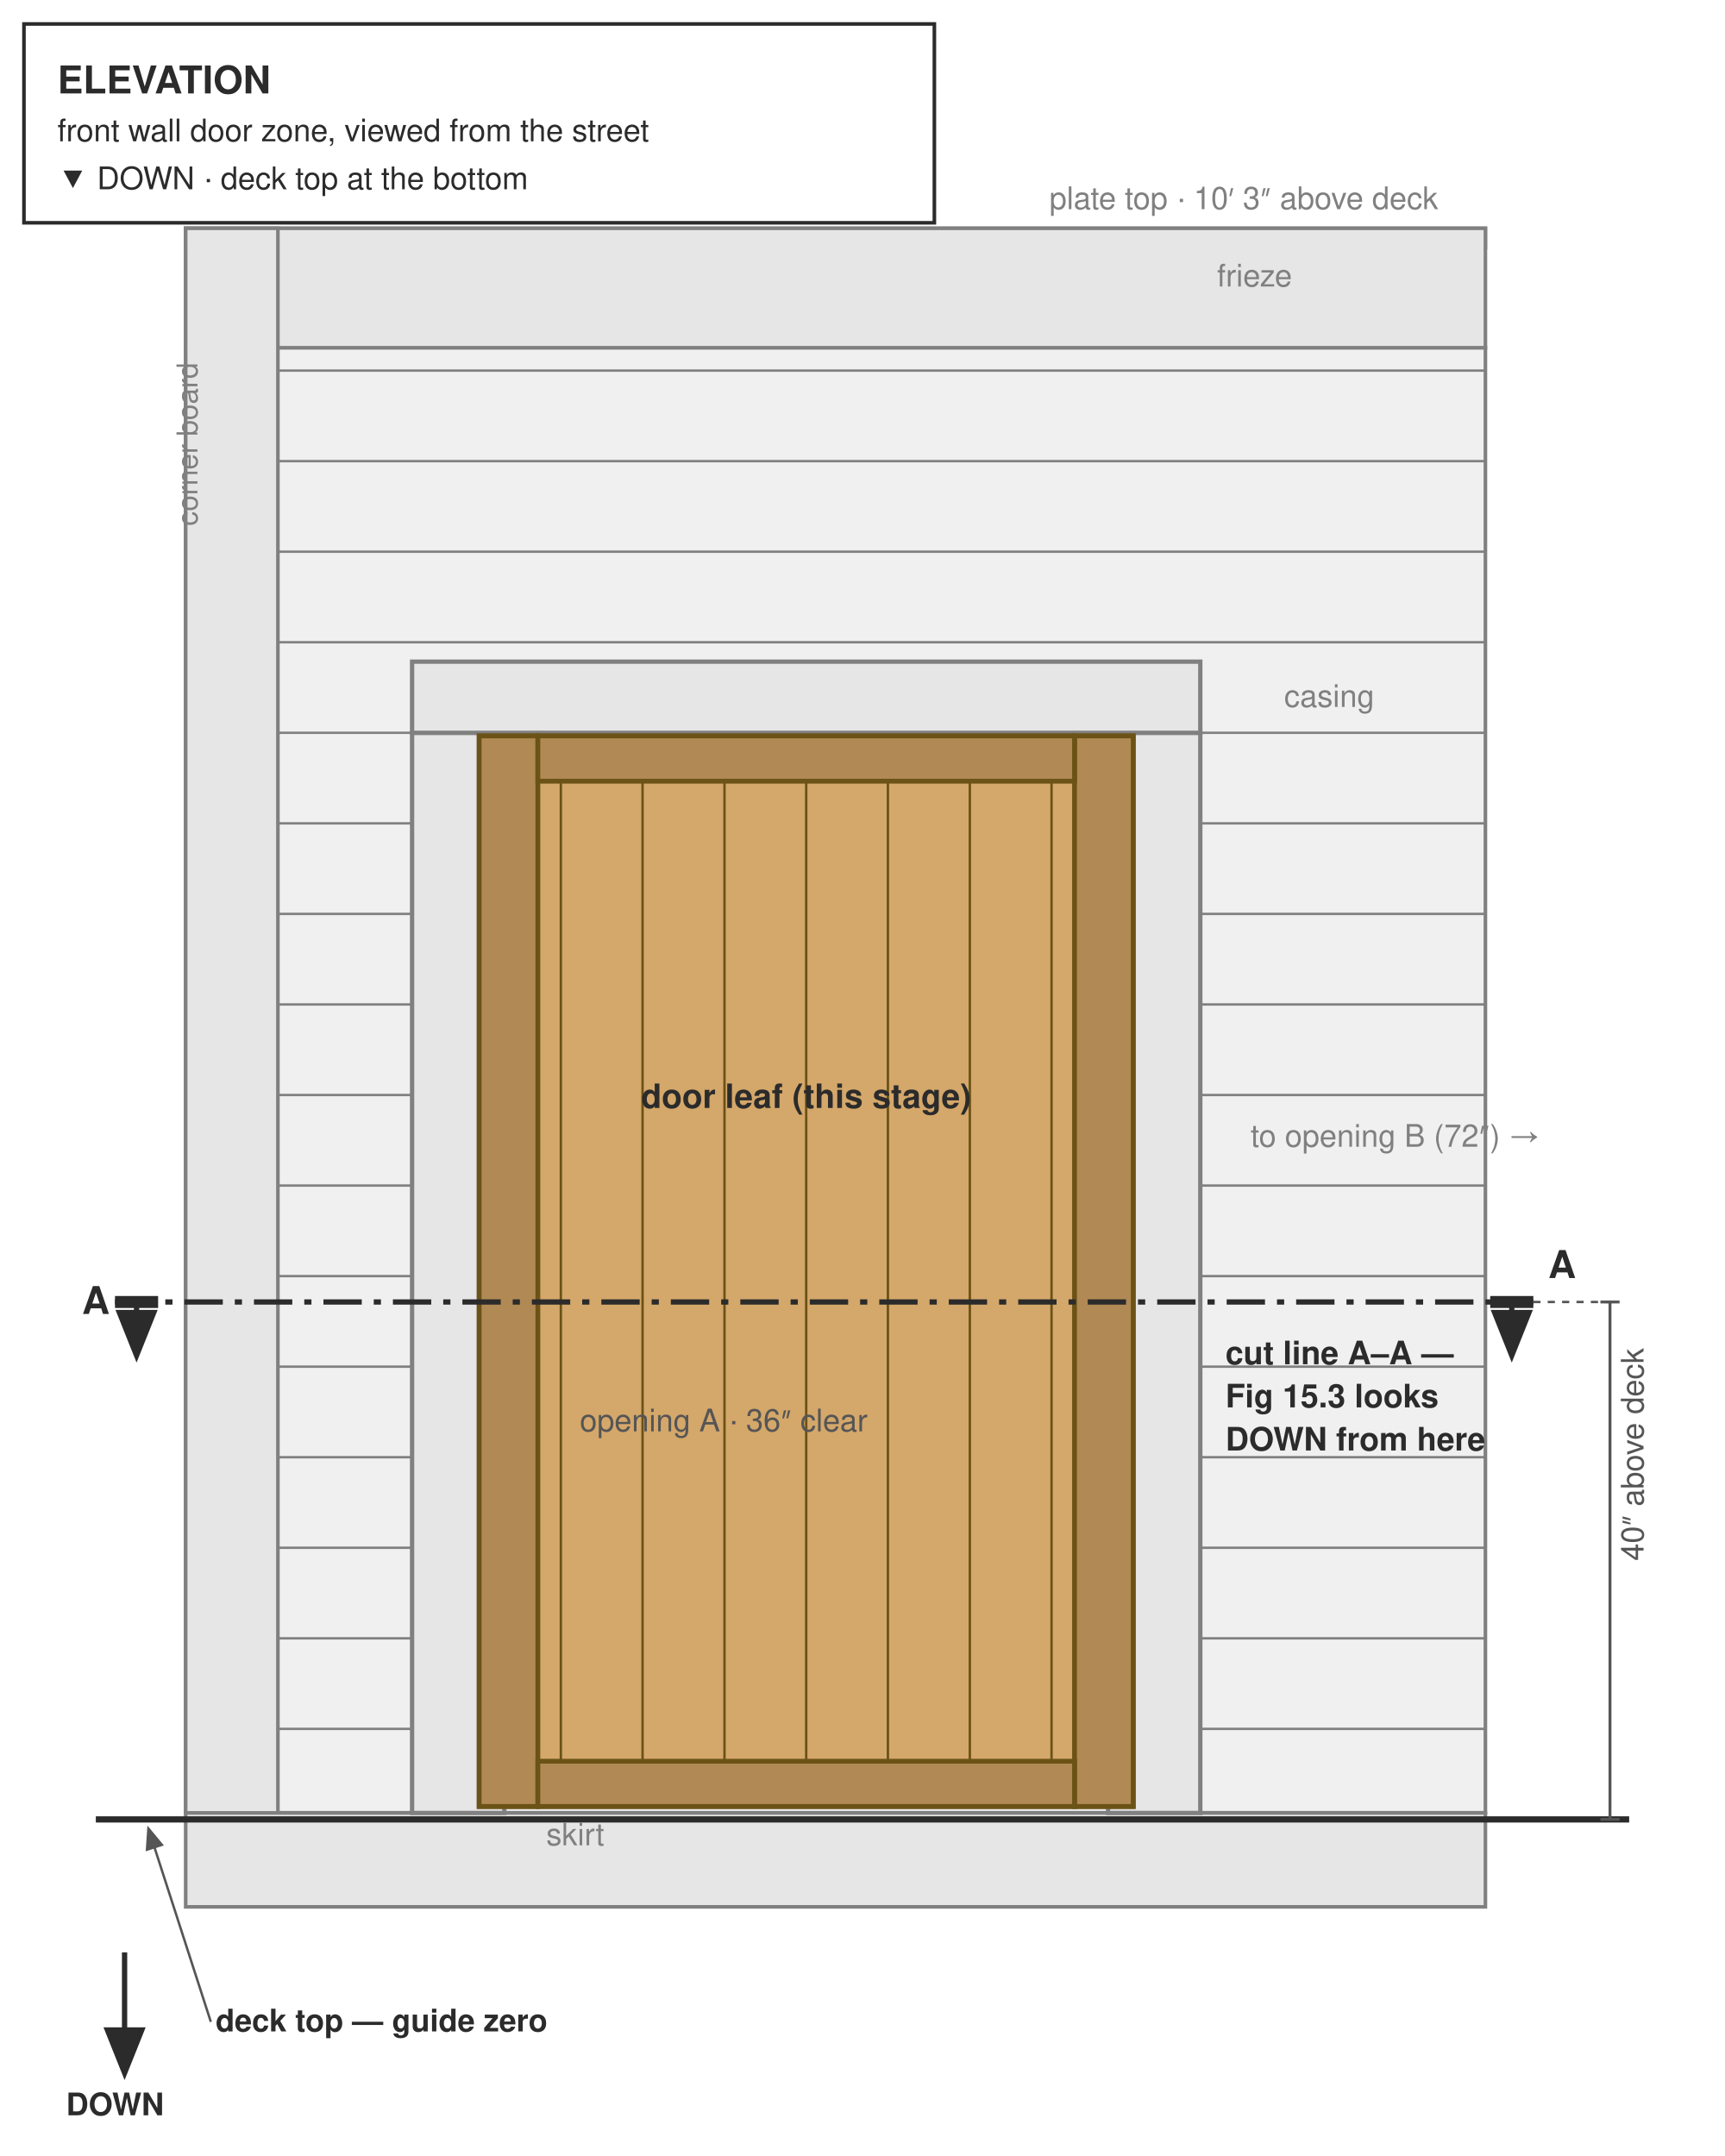
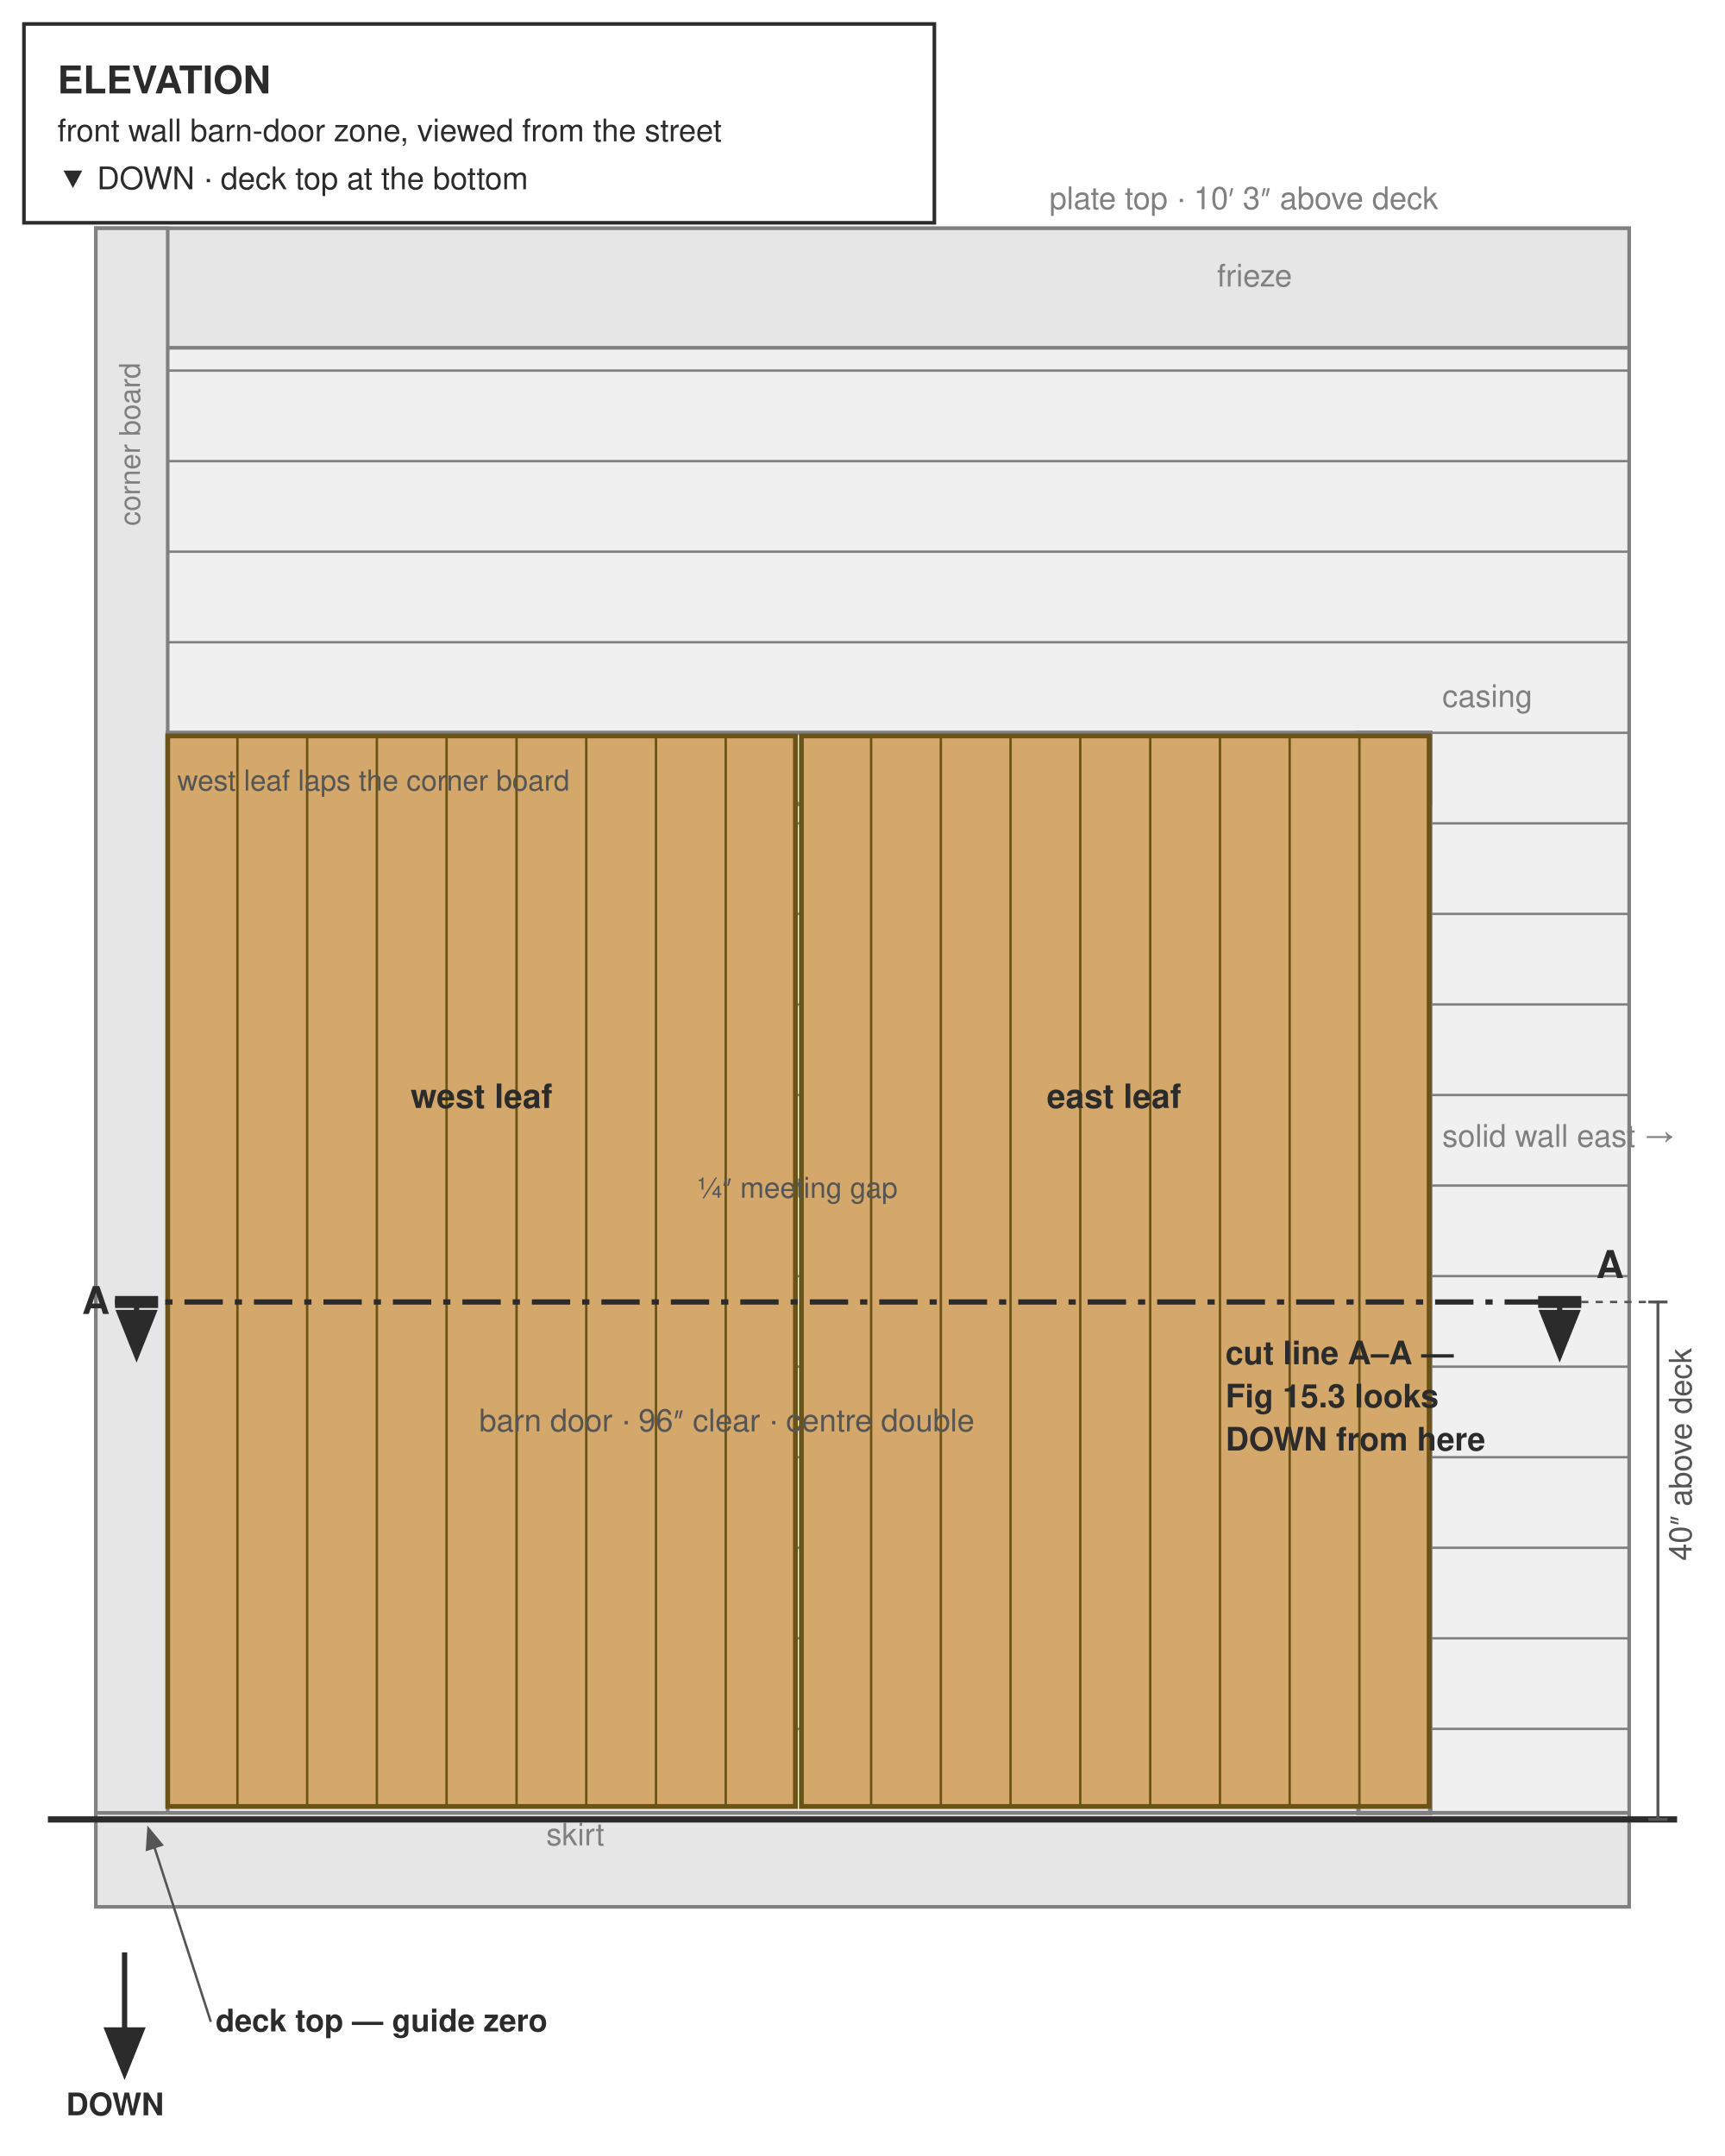
<svg xmlns="http://www.w3.org/2000/svg" viewBox="0 0 720 900" font-family="Helvetica, Arial, sans-serif">
  <defs>
    <marker id="arr" markerWidth="10" markerHeight="8" refX="8.5" refY="4" orient="auto">
      <path d="M0,0 L10,4 L0,8 z" fill="#2b2b2b" />
    </marker>
    <marker id="arrd" markerWidth="10" markerHeight="8" refX="8.5" refY="4" orient="auto">
      <path d="M0,0 L10,4 L0,8 z" fill="#555555" />
    </marker>
-     <pattern id="hatch" width="8" height="8" patternUnits="userSpaceOnUse" patternTransform="rotate(45)">
-       <line x1="0" y1="0" x2="0" y2="8" stroke="#4a4a4a" stroke-width="1" opacity="0.45" />
-     </pattern>
-     <pattern id="hatchgrey" width="8" height="8" patternUnits="userSpaceOnUse" patternTransform="rotate(45)">
-       <line x1="0" y1="0" x2="0" y2="8" stroke="#8a8a8a" stroke-width="1" opacity="0.6" />
-     </pattern>
  </defs>
  <rect width="720" height="900" fill="#ffffff" />
  <rect x="10.0" y="10.0" width="380.0" height="83.0" fill="#ffffff" stroke="#2b2b2b" stroke-width="1.5" />
  <text x="24.0" y="39.0" font-size="16" text-anchor="start" font-weight="bold" fill="#2b2b2b">ELEVATION</text>
-   <text x="24.0" y="59.0" font-size="13" text-anchor="start" font-weight="normal" fill="#2b2b2b">front wall door zone, viewed from the street</text>
+   <text x="24.0" y="59.0" font-size="13" text-anchor="start" font-weight="normal" fill="#2b2b2b">front wall barn-door zone, viewed from the street</text>
  <text x="24.0" y="79.0" font-size="13" text-anchor="start" font-weight="normal" fill="#2b2b2b">▼ DOWN · deck top at the bottom</text>
-   <rect x="77.5" y="95.3" width="542.5" height="8.1" fill="#e6e6e6" stroke="#808080" stroke-width="1.5" />
-   <rect x="77.5" y="95.3" width="542.5" height="50.0" fill="#e6e6e6" stroke="#808080" stroke-width="1.5" />
-   <rect x="77.5" y="145.2" width="542.5" height="611.5" fill="#f0f0f0" stroke="#808080" stroke-width="1.5" />
-   <line x1="77.5" y1="721.7" x2="620.0" y2="721.7" stroke="#808080" stroke-width="1" />
-   <line x1="77.5" y1="683.9" x2="620.0" y2="683.9" stroke="#808080" stroke-width="1" />
-   <line x1="77.5" y1="646.1" x2="620.0" y2="646.1" stroke="#808080" stroke-width="1" />
-   <line x1="77.5" y1="608.3" x2="620.0" y2="608.3" stroke="#808080" stroke-width="1" />
-   <line x1="77.5" y1="570.5" x2="620.0" y2="570.5" stroke="#808080" stroke-width="1" />
-   <line x1="77.5" y1="532.7" x2="620.0" y2="532.7" stroke="#808080" stroke-width="1" />
-   <line x1="77.5" y1="494.9" x2="620.0" y2="494.9" stroke="#808080" stroke-width="1" />
-   <line x1="77.5" y1="457.1" x2="620.0" y2="457.1" stroke="#808080" stroke-width="1" />
-   <line x1="77.5" y1="419.3" x2="620.0" y2="419.3" stroke="#808080" stroke-width="1" />
-   <line x1="77.5" y1="381.5" x2="620.0" y2="381.5" stroke="#808080" stroke-width="1" />
-   <line x1="77.5" y1="343.7" x2="620.0" y2="343.7" stroke="#808080" stroke-width="1" />
-   <line x1="77.5" y1="305.9" x2="620.0" y2="305.9" stroke="#808080" stroke-width="1" />
-   <line x1="77.5" y1="268.1" x2="620.0" y2="268.1" stroke="#808080" stroke-width="1" />
-   <line x1="77.5" y1="230.3" x2="620.0" y2="230.3" stroke="#808080" stroke-width="1" />
-   <line x1="77.5" y1="192.5" x2="620.0" y2="192.5" stroke="#808080" stroke-width="1" />
-   <line x1="77.5" y1="154.7" x2="620.0" y2="154.7" stroke="#808080" stroke-width="1" />
-   <rect x="77.5" y="95.3" width="38.5" height="661.5" fill="#e6e6e6" stroke="#808080" stroke-width="1.5" />
-   <rect x="77.5" y="756.8" width="542.5" height="39.2" fill="#e6e6e6" stroke="#808080" stroke-width="1.5" />
-   <line x1="40.0" y1="759.5" x2="680.0" y2="759.5" stroke="#2b2b2b" stroke-width="2.6" />
-   <rect x="172.0" y="305.9" width="38.5" height="450.9" fill="#e6e6e6" stroke="#808080" stroke-width="1.8" />
-   <rect x="462.5" y="305.9" width="38.5" height="450.9" fill="#e6e6e6" stroke="#808080" stroke-width="1.8" />
-   <rect x="172.0" y="276.2" width="329.0" height="29.7" fill="#e6e6e6" stroke="#808080" stroke-width="1.8" />
-   <rect x="200.0" y="307.2" width="273.0" height="446.9" fill="#d4a76a" stroke="#6b5216" stroke-width="2" />
-   <line x1="234.1" y1="307.2" x2="234.1" y2="754.1" stroke="#6b5216" stroke-width="1" />
-   <line x1="268.2" y1="307.2" x2="268.2" y2="754.1" stroke="#6b5216" stroke-width="1" />
-   <line x1="302.4" y1="307.2" x2="302.4" y2="754.1" stroke="#6b5216" stroke-width="1" />
-   <line x1="336.5" y1="307.2" x2="336.5" y2="754.1" stroke="#6b5216" stroke-width="1" />
-   <line x1="370.6" y1="307.2" x2="370.6" y2="754.1" stroke="#6b5216" stroke-width="1" />
-   <line x1="404.8" y1="307.2" x2="404.8" y2="754.1" stroke="#6b5216" stroke-width="1" />
-   <line x1="438.9" y1="307.2" x2="438.9" y2="754.1" stroke="#6b5216" stroke-width="1" />
-   <rect x="200.0" y="307.2" width="24.5" height="446.9" fill="#b08954" stroke="#6b5216" stroke-width="2" />
-   <rect x="448.5" y="307.2" width="24.5" height="446.9" fill="#b08954" stroke="#6b5216" stroke-width="2" />
-   <rect x="224.5" y="735.2" width="224.0" height="18.9" fill="#b08954" stroke="#6b5216" stroke-width="2" />
-   <rect x="224.5" y="307.2" width="224.0" height="18.9" fill="#b08954" stroke="#6b5216" stroke-width="2" />
+   <rect x="40.0" y="95.3" width="640.0" height="8.1" fill="#e6e6e6" stroke="#808080" stroke-width="1.5" />
+   <rect x="40.0" y="95.3" width="640.0" height="50.0" fill="#e6e6e6" stroke="#808080" stroke-width="1.5" />
+   <rect x="40.0" y="145.2" width="640.0" height="611.5" fill="#f0f0f0" stroke="#808080" stroke-width="1.5" />
+   <line x1="40.0" y1="721.7" x2="680.0" y2="721.7" stroke="#808080" stroke-width="1" />
+   <line x1="40.0" y1="683.9" x2="680.0" y2="683.9" stroke="#808080" stroke-width="1" />
+   <line x1="40.0" y1="646.1" x2="680.0" y2="646.1" stroke="#808080" stroke-width="1" />
+   <line x1="40.0" y1="608.3" x2="680.0" y2="608.3" stroke="#808080" stroke-width="1" />
+   <line x1="40.0" y1="570.5" x2="680.0" y2="570.5" stroke="#808080" stroke-width="1" />
+   <line x1="40.0" y1="532.7" x2="680.0" y2="532.7" stroke="#808080" stroke-width="1" />
+   <line x1="40.0" y1="494.9" x2="680.0" y2="494.9" stroke="#808080" stroke-width="1" />
+   <line x1="40.0" y1="457.1" x2="680.0" y2="457.1" stroke="#808080" stroke-width="1" />
+   <line x1="40.0" y1="419.3" x2="680.0" y2="419.3" stroke="#808080" stroke-width="1" />
+   <line x1="40.0" y1="381.5" x2="680.0" y2="381.5" stroke="#808080" stroke-width="1" />
+   <line x1="40.0" y1="343.7" x2="680.0" y2="343.7" stroke="#808080" stroke-width="1" />
+   <line x1="40.0" y1="305.9" x2="680.0" y2="305.9" stroke="#808080" stroke-width="1" />
+   <line x1="40.0" y1="268.1" x2="680.0" y2="268.1" stroke="#808080" stroke-width="1" />
+   <line x1="40.0" y1="230.3" x2="680.0" y2="230.3" stroke="#808080" stroke-width="1" />
+   <line x1="40.0" y1="192.5" x2="680.0" y2="192.5" stroke="#808080" stroke-width="1" />
+   <line x1="40.0" y1="154.7" x2="680.0" y2="154.7" stroke="#808080" stroke-width="1" />
+   <rect x="40.0" y="95.3" width="30.0" height="661.5" fill="#e6e6e6" stroke="#808080" stroke-width="1.5" />
+   <rect x="40.0" y="756.8" width="640.0" height="39.2" fill="#e6e6e6" stroke="#808080" stroke-width="1.5" />
+   <line x1="20.0" y1="759.5" x2="700.0" y2="759.5" stroke="#2b2b2b" stroke-width="2.6" />
+   <rect x="70.0" y="305.9" width="527.0" height="29.7" fill="#e6e6e6" stroke="#808080" stroke-width="1.8" />
+   <rect x="567.0" y="305.9" width="30.0" height="450.9" fill="#e6e6e6" stroke="#808080" stroke-width="1.8" />
+   <rect x="70.0" y="307.2" width="262.0" height="446.9" fill="#d4a76a" stroke="#6b5216" stroke-width="2" />
+   <rect x="334.5" y="307.2" width="262.0" height="446.9" fill="#d4a76a" stroke="#6b5216" stroke-width="2" />
+   <g stroke="#6b5216" stroke-width="1">
+     <line x1="99.1" y1="307.2" x2="99.1" y2="754.1" />
+     <line x1="128.2" y1="307.2" x2="128.2" y2="754.1" />
+     <line x1="157.3" y1="307.2" x2="157.3" y2="754.1" />
+     <line x1="186.4" y1="307.2" x2="186.4" y2="754.1" />
+     <line x1="215.6" y1="307.2" x2="215.6" y2="754.1" />
+     <line x1="244.7" y1="307.2" x2="244.7" y2="754.1" />
+     <line x1="273.8" y1="307.2" x2="273.8" y2="754.1" />
+     <line x1="302.9" y1="307.2" x2="302.9" y2="754.1" />
+     <line x1="363.6" y1="307.2" x2="363.6" y2="754.1" />
+     <line x1="392.7" y1="307.2" x2="392.7" y2="754.1" />
+     <line x1="421.8" y1="307.2" x2="421.8" y2="754.1" />
+     <line x1="450.9" y1="307.2" x2="450.9" y2="754.1" />
+     <line x1="480.1" y1="307.2" x2="480.1" y2="754.1" />
+     <line x1="509.2" y1="307.2" x2="509.2" y2="754.1" />
+     <line x1="538.3" y1="307.2" x2="538.3" y2="754.1" />
+     <line x1="567.4" y1="307.2" x2="567.4" y2="754.1" />
+   </g>
  <text x="438.0" y="87.3" font-size="13" text-anchor="start" font-weight="normal" fill="#808080">plate top · 10′ 3″ above deck</text>
  <text x="508.0" y="119.6" font-size="13" text-anchor="start" font-weight="normal" fill="#808080">frieze</text>
-   <text x="82.4" y="219.5" font-size="12" text-anchor="start" font-weight="normal" fill="#808080" transform="rotate(-90,82.4,219.5)">corner board</text>
-   <text x="336.5" y="462.5" font-size="14" text-anchor="middle" font-weight="bold" fill="#2b2b2b">door leaf (this stage)</text>
-   <text x="536.0" y="295.1" font-size="13" text-anchor="start" font-weight="normal" fill="#808080">casing</text>
+   <text x="58.4" y="219.5" font-size="12" text-anchor="start" font-weight="normal" fill="#808080" transform="rotate(-90,58.4,219.5)">corner board</text>
+   <text x="201.0" y="462.5" font-size="14" text-anchor="middle" font-weight="bold" fill="#2b2b2b">west leaf</text>
+   <text x="465.0" y="462.5" font-size="14" text-anchor="middle" font-weight="bold" fill="#2b2b2b">east leaf</text>
+   <text x="333.0" y="500.0" font-size="12" text-anchor="middle" font-weight="normal" fill="#555555">¼″ meeting gap</text>
+   <text x="602.0" y="295.1" font-size="13" text-anchor="start" font-weight="normal" fill="#808080">casing</text>
  <text x="228.0" y="770.3" font-size="13" text-anchor="start" font-weight="normal" fill="#808080">skirt</text>
-   <text x="242.0" y="597.5" font-size="13" text-anchor="start" font-weight="normal" fill="#555555">opening A · 36″ clear</text>
-   <text x="522.0" y="478.7" font-size="13" text-anchor="start" font-weight="normal" fill="#808080">to opening B (72″) →</text>
-   <line x1="48.0" y1="543.5" x2="640.0" y2="543.5" stroke="#2b2b2b" stroke-width="2.2" stroke-dasharray="16 5 3 5" />
+   <text x="200.0" y="597.5" font-size="13" text-anchor="start" font-weight="normal" fill="#555555">barn door · 96″ clear · centre double</text>
+   <text x="602.0" y="478.7" font-size="13" text-anchor="start" font-weight="normal" fill="#808080">solid wall east →</text>
+   <text x="74.0" y="330.0" font-size="12" text-anchor="start" font-weight="normal" fill="#555555">west leaf laps the corner board</text>
+   <line x1="48.0" y1="543.5" x2="660.0" y2="543.5" stroke="#2b2b2b" stroke-width="2.2" stroke-dasharray="16 5 3 5" />
  <line x1="48.0" y1="543.5" x2="66.0" y2="543.5" stroke="#2b2b2b" stroke-width="5" />
-   <line x1="622.0" y1="543.5" x2="640.0" y2="543.5" stroke="#2b2b2b" stroke-width="5" />
+   <line x1="642.0" y1="543.5" x2="660.0" y2="543.5" stroke="#2b2b2b" stroke-width="5" />
  <line x1="57.0" y1="543.5" x2="57.0" y2="565.5" stroke="#2b2b2b" stroke-width="2.2" marker-end="url(#arr)" />
-   <line x1="631.0" y1="543.5" x2="631.0" y2="565.5" stroke="#2b2b2b" stroke-width="2.2" marker-end="url(#arr)" />
+   <line x1="651.0" y1="543.5" x2="651.0" y2="565.5" stroke="#2b2b2b" stroke-width="2.2" marker-end="url(#arr)" />
  <text x="40.0" y="548.5" font-size="16" text-anchor="middle" font-weight="bold" fill="#2b2b2b">A</text>
-   <text x="652.0" y="533.5" font-size="16" text-anchor="middle" font-weight="bold" fill="#2b2b2b">A</text>
+   <text x="672.0" y="533.5" font-size="16" text-anchor="middle" font-weight="bold" fill="#2b2b2b">A</text>
  <text x="511.5" y="569.5" font-size="13.5" text-anchor="start" font-weight="bold" fill="#2b2b2b">cut line A–A —</text>
  <text x="511.5" y="587.5" font-size="13.5" text-anchor="start" font-weight="bold" fill="#2b2b2b">Fig 15.3 looks</text>
  <text x="511.5" y="605.5" font-size="13.5" text-anchor="start" font-weight="bold" fill="#2b2b2b">DOWN from here</text>
-   <line x1="640.0" y1="543.5" x2="676.0" y2="543.5" stroke="#555555" stroke-width="1" stroke-dasharray="3 3" />
-   <line x1="672.0" y1="759.5" x2="672.0" y2="543.5" stroke="#555555" stroke-width="1.2" />
-   <line x1="668.0" y1="759.5" x2="676.0" y2="759.5" stroke="#555555" stroke-width="1.2" />
-   <line x1="668.0" y1="543.5" x2="676.0" y2="543.5" stroke="#555555" stroke-width="1.2" />
-   <text x="680.0" y="656.0" font-size="13" text-anchor="start" font-weight="normal" fill="#555555" />
-   <text x="686.0" y="651.5" font-size="13" text-anchor="start" font-weight="normal" fill="#555555" transform="rotate(-90,686.0,651.5)">40″ above deck</text>
+   <line x1="660.0" y1="543.5" x2="696.0" y2="543.5" stroke="#555555" stroke-width="1" stroke-dasharray="3 3" />
+   <line x1="692.0" y1="759.5" x2="692.0" y2="543.5" stroke="#555555" stroke-width="1.2" />
+   <line x1="688.0" y1="759.5" x2="696.0" y2="759.5" stroke="#555555" stroke-width="1.2" />
+   <line x1="688.0" y1="543.5" x2="696.0" y2="543.5" stroke="#555555" stroke-width="1.2" />
+   <text x="706.0" y="651.5" font-size="13" text-anchor="start" font-weight="normal" fill="#555555" transform="rotate(-90,706.0,651.5)">40″ above deck</text>
  <line x1="52.0" y1="815.0" x2="52.0" y2="865.0" stroke="#2b2b2b" stroke-width="2.2" marker-end="url(#arr)" />
  <text x="48.0" y="883.0" font-size="13" text-anchor="middle" font-weight="bold" fill="#2b2b2b">DOWN</text>
  <text x="90.0" y="848.0" font-size="13" text-anchor="start" font-weight="bold" fill="#2b2b2b">deck top — guide zero</text>
  <line x1="88.0" y1="844.0" x2="62.0" y2="763.5" stroke="#555555" stroke-width="1" marker-end="url(#arrd)" />
</svg>
